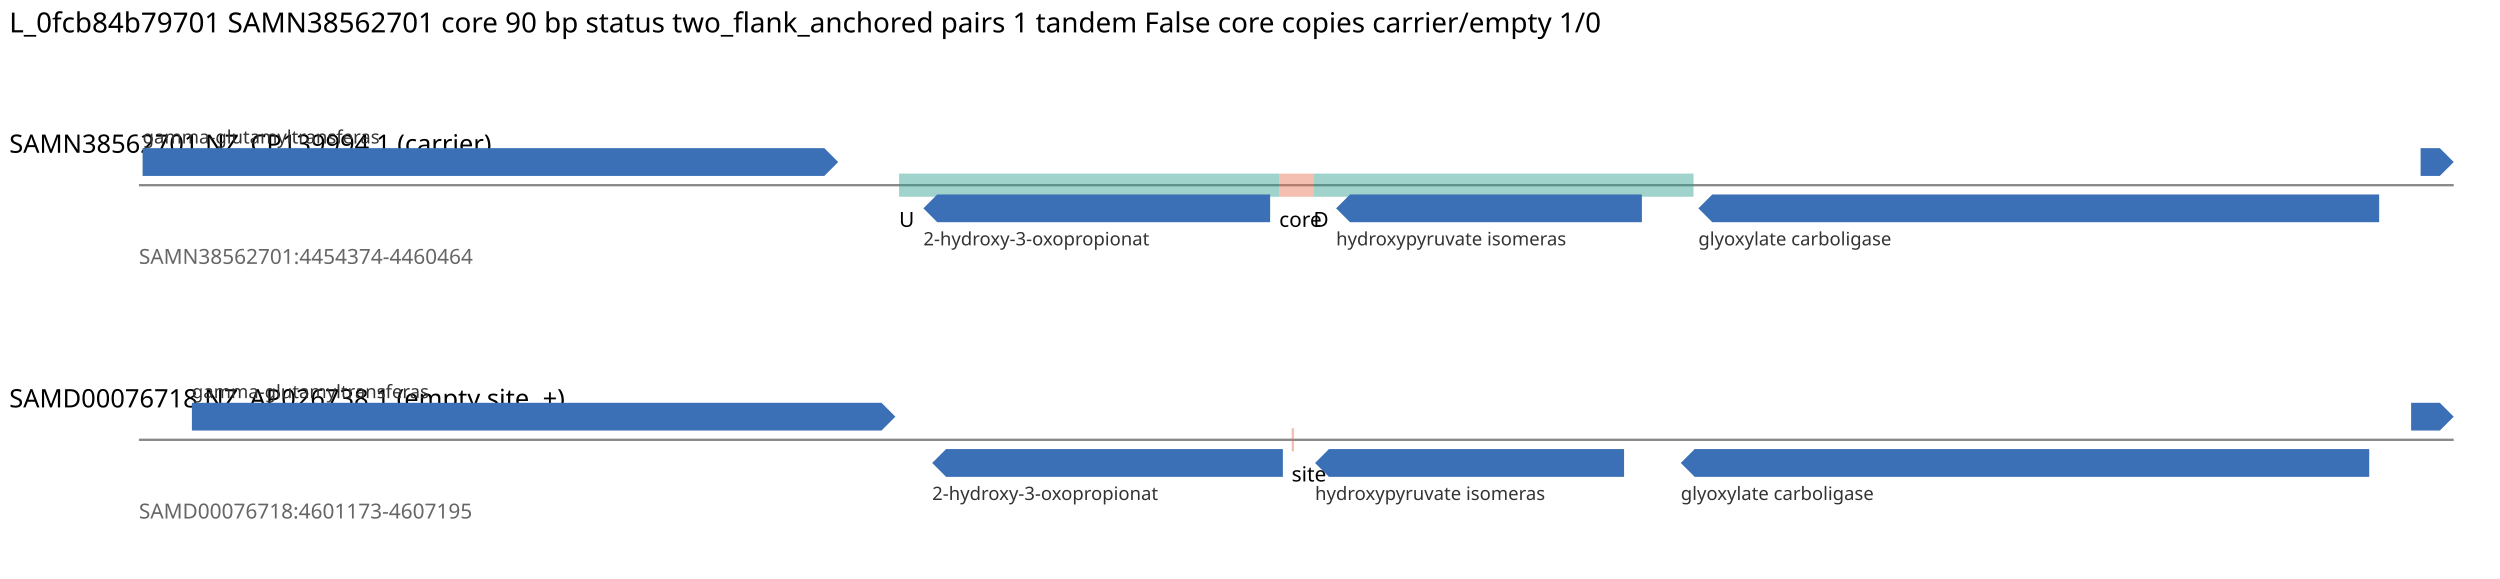
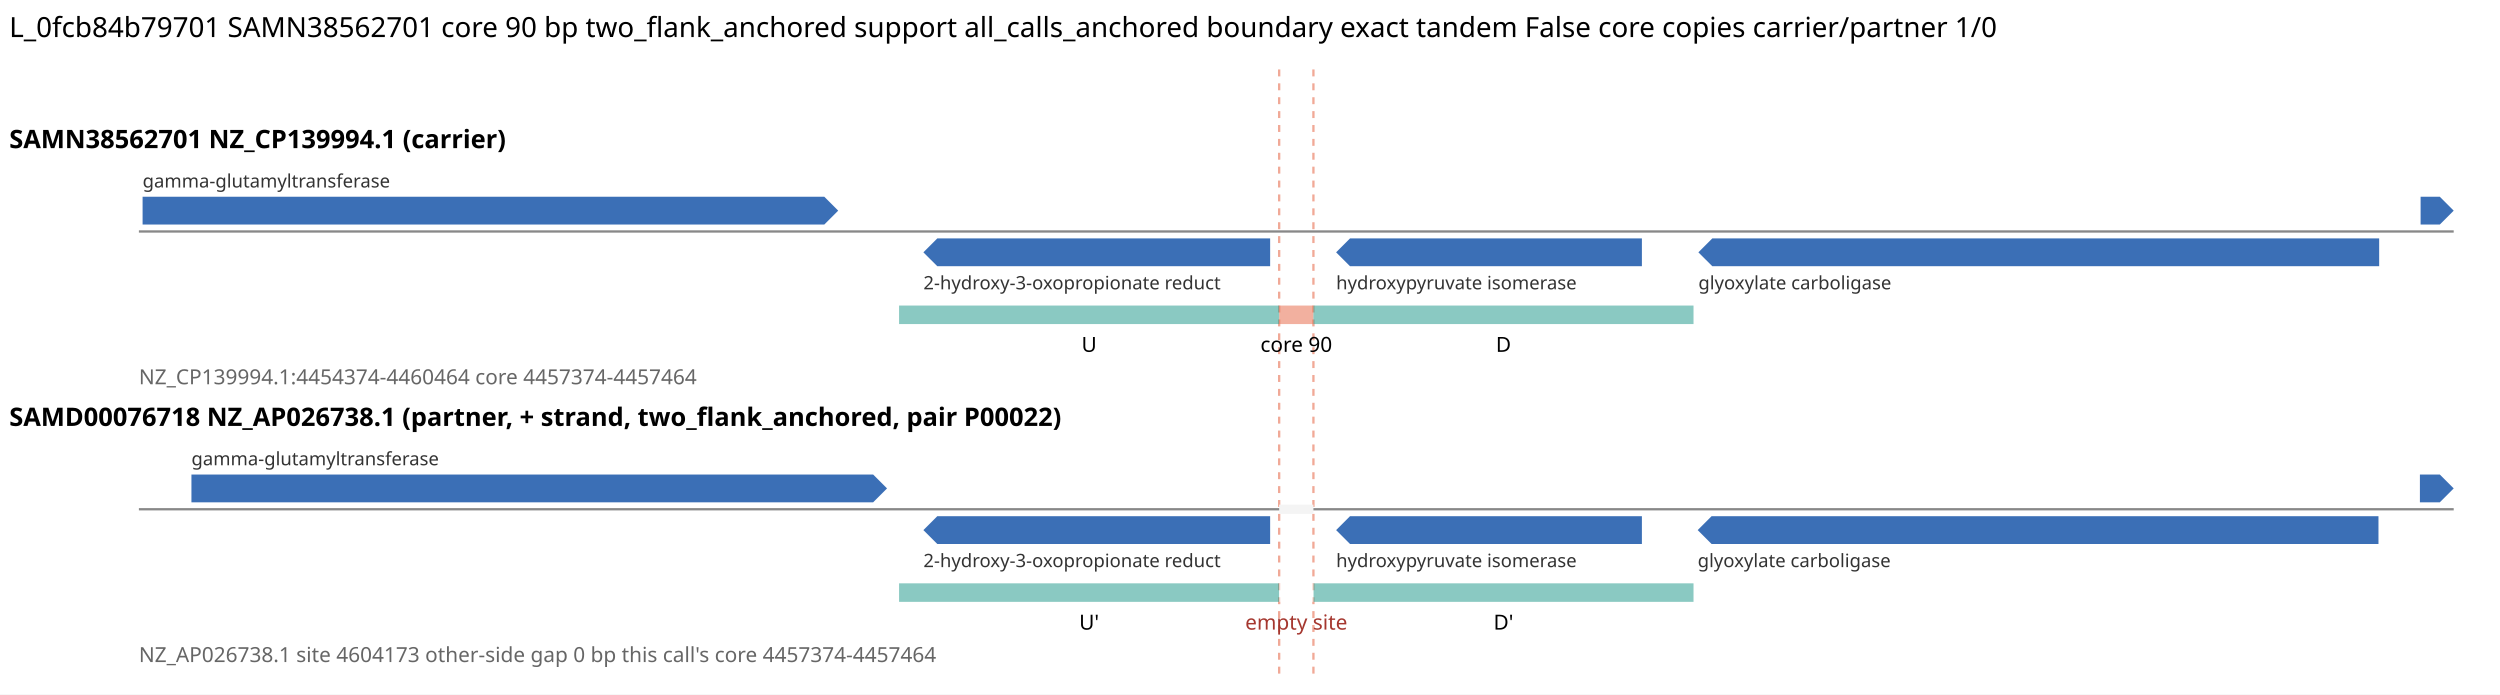
- <svg xmlns="http://www.w3.org/2000/svg" width="1080" height="250" font-family="sans-serif">
+ <svg xmlns="http://www.w3.org/2000/svg" width="1080" height="300" font-family="sans-serif">
  <rect width="100%" height="100%" fill="white" />
-   <text x="4" y="14" font-size="12">L_0fcb84b79701  SAMN38562701  core 90 bp  status two_flank_anchored  pairs 1  tandem False  core copies carrier/empty 1/0</text>
-   <text x="4" y="66" font-size="11">SAMN38562701 NZ_CP139994.1 (carrier)</text>
-   <line x1="60" y1="80" x2="1060" y2="80" stroke="#888" />
-   <rect x="388.4" y="75" width="164.2" height="10" fill="#2a9d8f" opacity="0.45" />
-   <text x="388.4" y="98" font-size="9">U</text>
-   <rect x="552.6" y="75" width="14.8" height="10" fill="#e76f51" opacity="0.45" />
-   <text x="552.6" y="98" font-size="9">core</text>
-   <rect x="567.4" y="75" width="164.2" height="10" fill="#2a9d8f" opacity="0.45" />
-   <text x="567.4" y="98" font-size="9">D</text>
-   <polygon points="61.6,64 356.1,64 362.1,70 356.1,76 61.6,76" fill="#3b6fb6" />
-   <text x="61.6" y="62" font-size="8" fill="#333">gamma-glutamyltransferas</text>
-   <polygon points="398.9,90 404.9,84 548.7,84 548.7,96 404.9,96" fill="#3b6fb6" />
-   <text x="398.9" y="106" font-size="8" fill="#333">2-hydroxy-3-oxopropionat</text>
-   <polygon points="577.2,90 583.2,84 709.3,84 709.3,96 583.2,96" fill="#3b6fb6" />
-   <text x="577.2" y="106" font-size="8" fill="#333">hydroxypyruvate isomeras</text>
-   <polygon points="733.7,90 739.7,84 1027.8,84 1027.8,96 739.7,96" fill="#3b6fb6" />
-   <text x="733.7" y="106" font-size="8" fill="#333">glyoxylate carboligase</text>
-   <polygon points="1045.7,64 1054.0,64 1060.0,70 1054.0,76 1045.7,76" fill="#3b6fb6" />
-   <text x="60" y="114" font-size="9" fill="#666">SAMN38562701:4454374-4460464</text>
-   <text x="4" y="176" font-size="11">SAMD00076718 NZ_AP026738.1 (empty site, +)</text>
-   <line x1="60" y1="190" x2="1060" y2="190" stroke="#888" />
-   <rect x="558.0" y="185" width="1.0" height="10" fill="#e76f51" opacity="0.45" />
-   <text x="558.0" y="208" font-size="9">site</text>
-   <polygon points="82.9,174 380.8,174 386.8,180 380.8,186 82.9,186" fill="#3b6fb6" />
-   <text x="82.9" y="172" font-size="8" fill="#333">gamma-glutamyltransferas</text>
-   <polygon points="402.7,200 408.7,194 554.2,194 554.2,206 408.7,206" fill="#3b6fb6" />
-   <text x="402.7" y="216" font-size="8" fill="#333">2-hydroxy-3-oxopropionat</text>
-   <polygon points="568.1,200 574.1,194 701.6,194 701.6,206 574.1,206" fill="#3b6fb6" />
-   <text x="568.1" y="216" font-size="8" fill="#333">hydroxypyruvate isomeras</text>
-   <polygon points="726.1,200 732.1,194 1023.5,194 1023.5,206 732.1,206" fill="#3b6fb6" />
-   <text x="726.1" y="216" font-size="8" fill="#333">glyoxylate carboligase</text>
-   <polygon points="1041.6,174 1054.0,174 1060.0,180 1054.0,186 1041.6,186" fill="#3b6fb6" />
-   <text x="60" y="224" font-size="9" fill="#666">SAMD00076718:4601173-4607195</text>
+   <text x="4" y="16" font-size="12">L_0fcb84b79701  SAMN38562701  core 90 bp  two_flank_anchored  support all_calls_anchored  boundary exact  tandem False  core copies carrier/partner 1/0</text>
+   <line x1="552.6" y1="30" x2="552.6" y2="292" stroke="#e76f51" stroke-dasharray="3,3" opacity="0.6" />
+   <line x1="567.4" y1="30" x2="567.4" y2="292" stroke="#e76f51" stroke-dasharray="3,3" opacity="0.6" />
+   <text x="4" y="64" font-size="11" font-weight="bold">SAMN38562701 NZ_CP139994.1 (carrier)</text>
+   <line x1="60" y1="100" x2="1060" y2="100" stroke="#888" />
+   <rect x="388.4" y="132" width="164.2" height="8" fill="#2a9d8f" opacity="0.55" />
+   <text x="470.5" y="152" font-size="9" text-anchor="middle">U</text>
+   <rect x="552.6" y="132" width="14.8" height="8" fill="#e76f51" opacity="0.55" />
+   <text x="560.0" y="152" font-size="9" text-anchor="middle">core 90</text>
+   <rect x="567.4" y="132" width="164.2" height="8" fill="#2a9d8f" opacity="0.55" />
+   <text x="649.5" y="152" font-size="9" text-anchor="middle">D</text>
+   <polygon points="61.6,85 356.1,85 362.1,91 356.1,97 61.6,97" fill="#3b6fb6" />
+   <text x="61.6" y="81" font-size="8" fill="#333">gamma-glutamyltransferase</text>
+   <polygon points="398.9,109 404.9,103 548.7,103 548.7,115 404.9,115" fill="#3b6fb6" />
+   <text x="398.9" y="125" font-size="8" fill="#333">2-hydroxy-3-oxopropionate reduct</text>
+   <polygon points="577.2,109 583.2,103 709.3,103 709.3,115 583.2,115" fill="#3b6fb6" />
+   <text x="577.2" y="125" font-size="8" fill="#333">hydroxypyruvate isomerase</text>
+   <polygon points="733.7,109 739.7,103 1027.8,103 1027.8,115 739.7,115" fill="#3b6fb6" />
+   <text x="733.7" y="125" font-size="8" fill="#333">glyoxylate carboligase</text>
+   <polygon points="1045.7,85 1054.0,85 1060.0,91 1054.0,97 1045.7,97" fill="#3b6fb6" />
+   <text x="60" y="166" font-size="9" fill="#666">NZ_CP139994.1:4454374-4460464  core 4457374-4457464</text>
+   <text x="4" y="184" font-size="11" font-weight="bold">SAMD00076718 NZ_AP026738.1 (partner, + strand, two_flank_anchored, pair P00022)</text>
+   <line x1="60" y1="220" x2="1060" y2="220" stroke="#888" />
+   <rect x="388.4" y="252" width="164.2" height="8" fill="#2a9d8f" opacity="0.55" />
+   <text x="470.5" y="272" font-size="9" text-anchor="middle">U'</text>
+   <rect x="567.4" y="252" width="164.2" height="8" fill="#2a9d8f" opacity="0.55" />
+   <text x="649.5" y="272" font-size="9" text-anchor="middle">D'</text>
+   <rect x="552.6" y="252" width="14.8" height="8" fill="#ffffff" opacity="0.55" />
+   <polygon points="82.7,205 377.2,205 383.2,211 377.2,217 82.7,217" fill="#3b6fb6" />
+   <text x="82.7" y="201" font-size="8" fill="#333">gamma-glutamyltransferase</text>
+   <polygon points="398.9,229 404.9,223 548.7,223 548.7,235 404.9,235" fill="#3b6fb6" />
+   <text x="398.9" y="245" font-size="8" fill="#333">2-hydroxy-3-oxopropionate reduct</text>
+   <polygon points="577.2,229 583.2,223 709.3,223 709.3,235 583.2,235" fill="#3b6fb6" />
+   <text x="577.2" y="245" font-size="8" fill="#333">hydroxypyruvate isomerase</text>
+   <polygon points="733.4,229 739.4,223 1027.5,223 1027.5,235 739.4,235" fill="#3b6fb6" />
+   <text x="733.4" y="245" font-size="8" fill="#333">glyoxylate carboligase</text>
+   <polygon points="1045.4,205 1054.0,205 1060.0,211 1054.0,217 1045.4,217" fill="#3b6fb6" />
+   <text x="60" y="286" font-size="9" fill="#666">NZ_AP026738.1 site 4604173  other-side gap 0 bp  this call's core 4457374-4457464</text>
+   <rect x="552.6" y="218" width="14.8" height="4" fill="#f4f4f4" />
+   <text x="560.0" y="272" font-size="9" text-anchor="middle" fill="#a5372f">empty site</text>
</svg>
